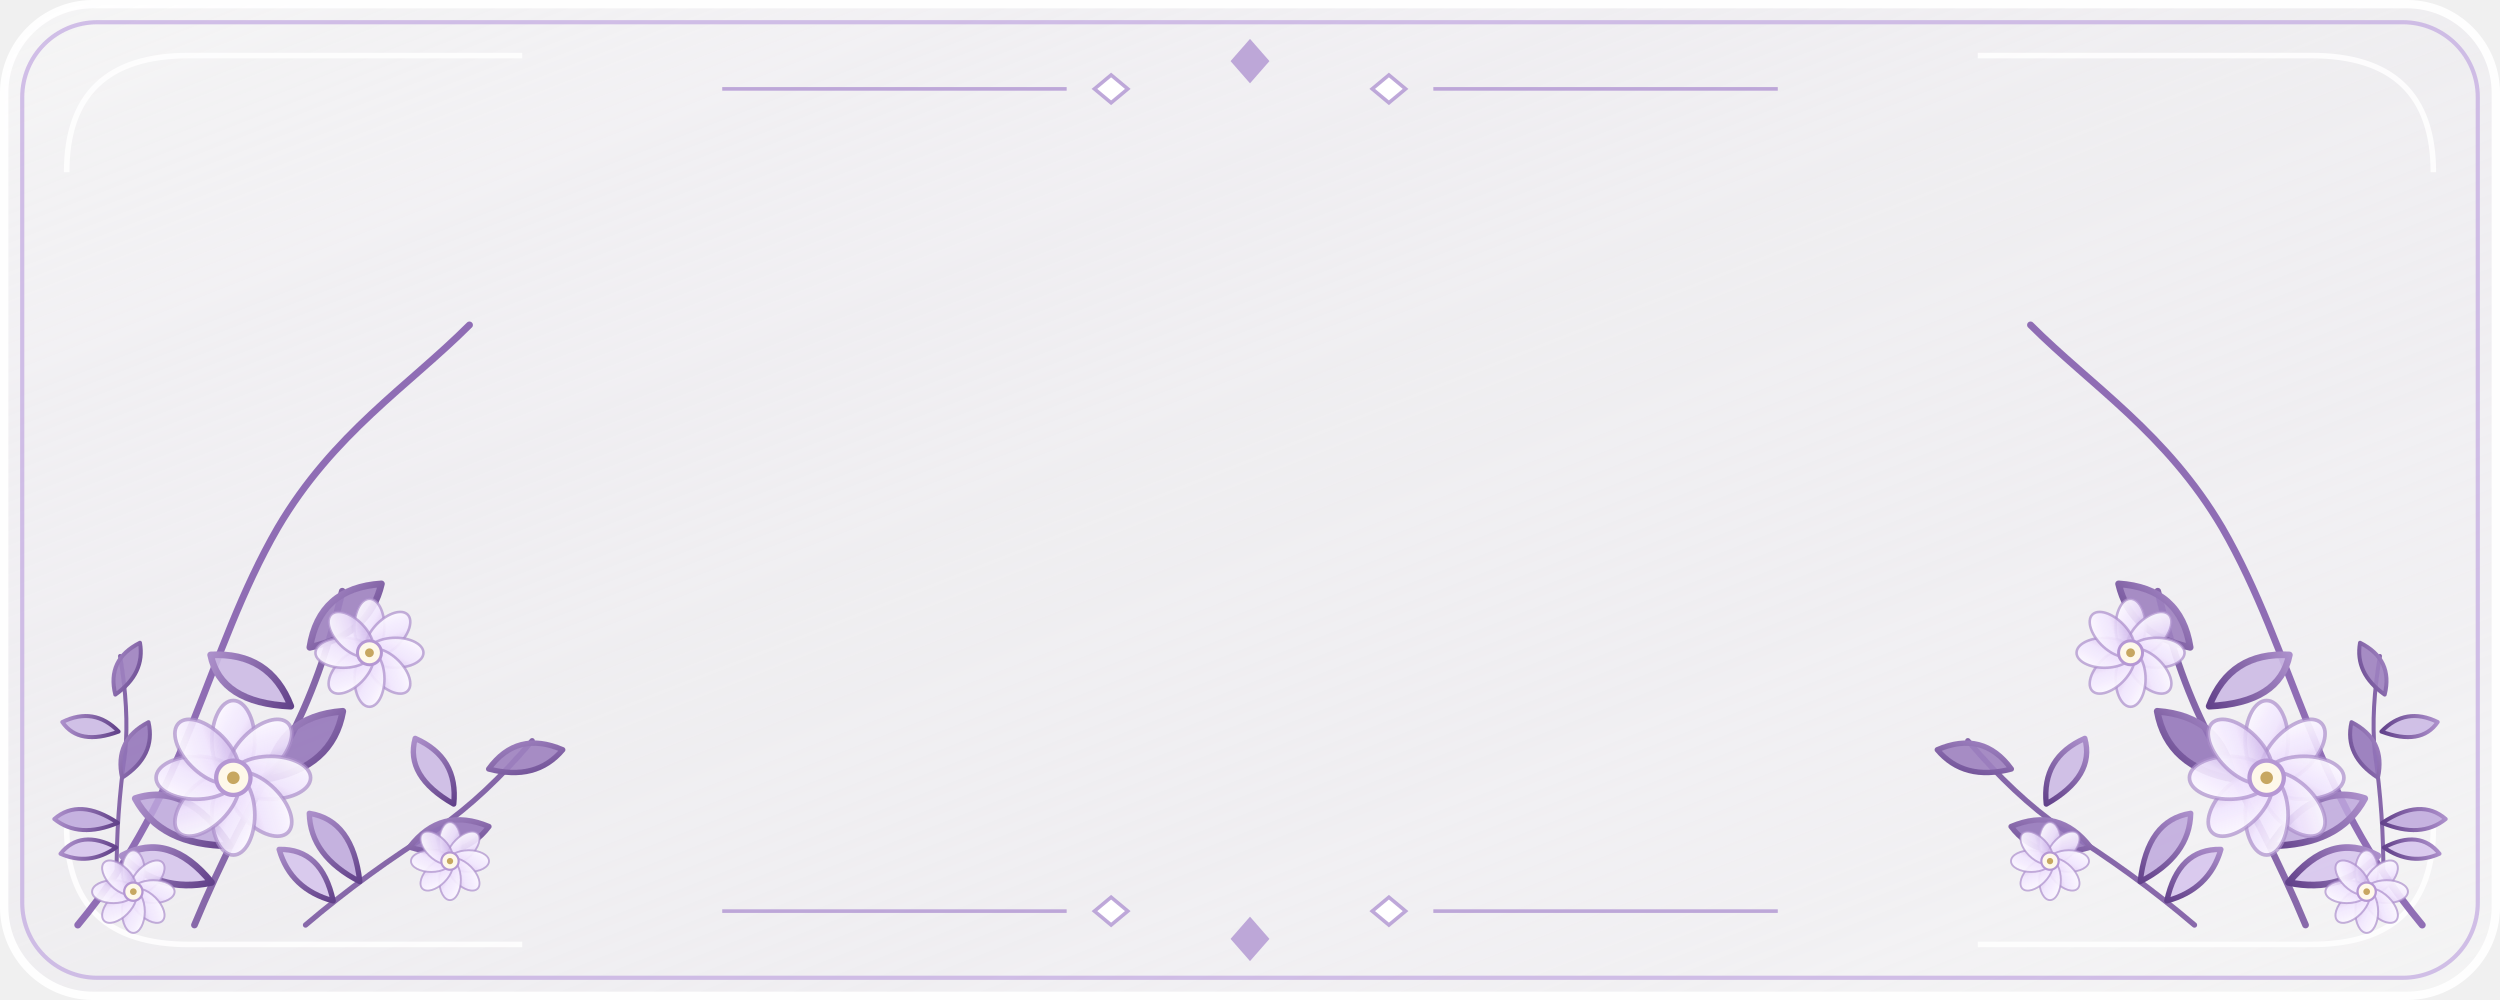
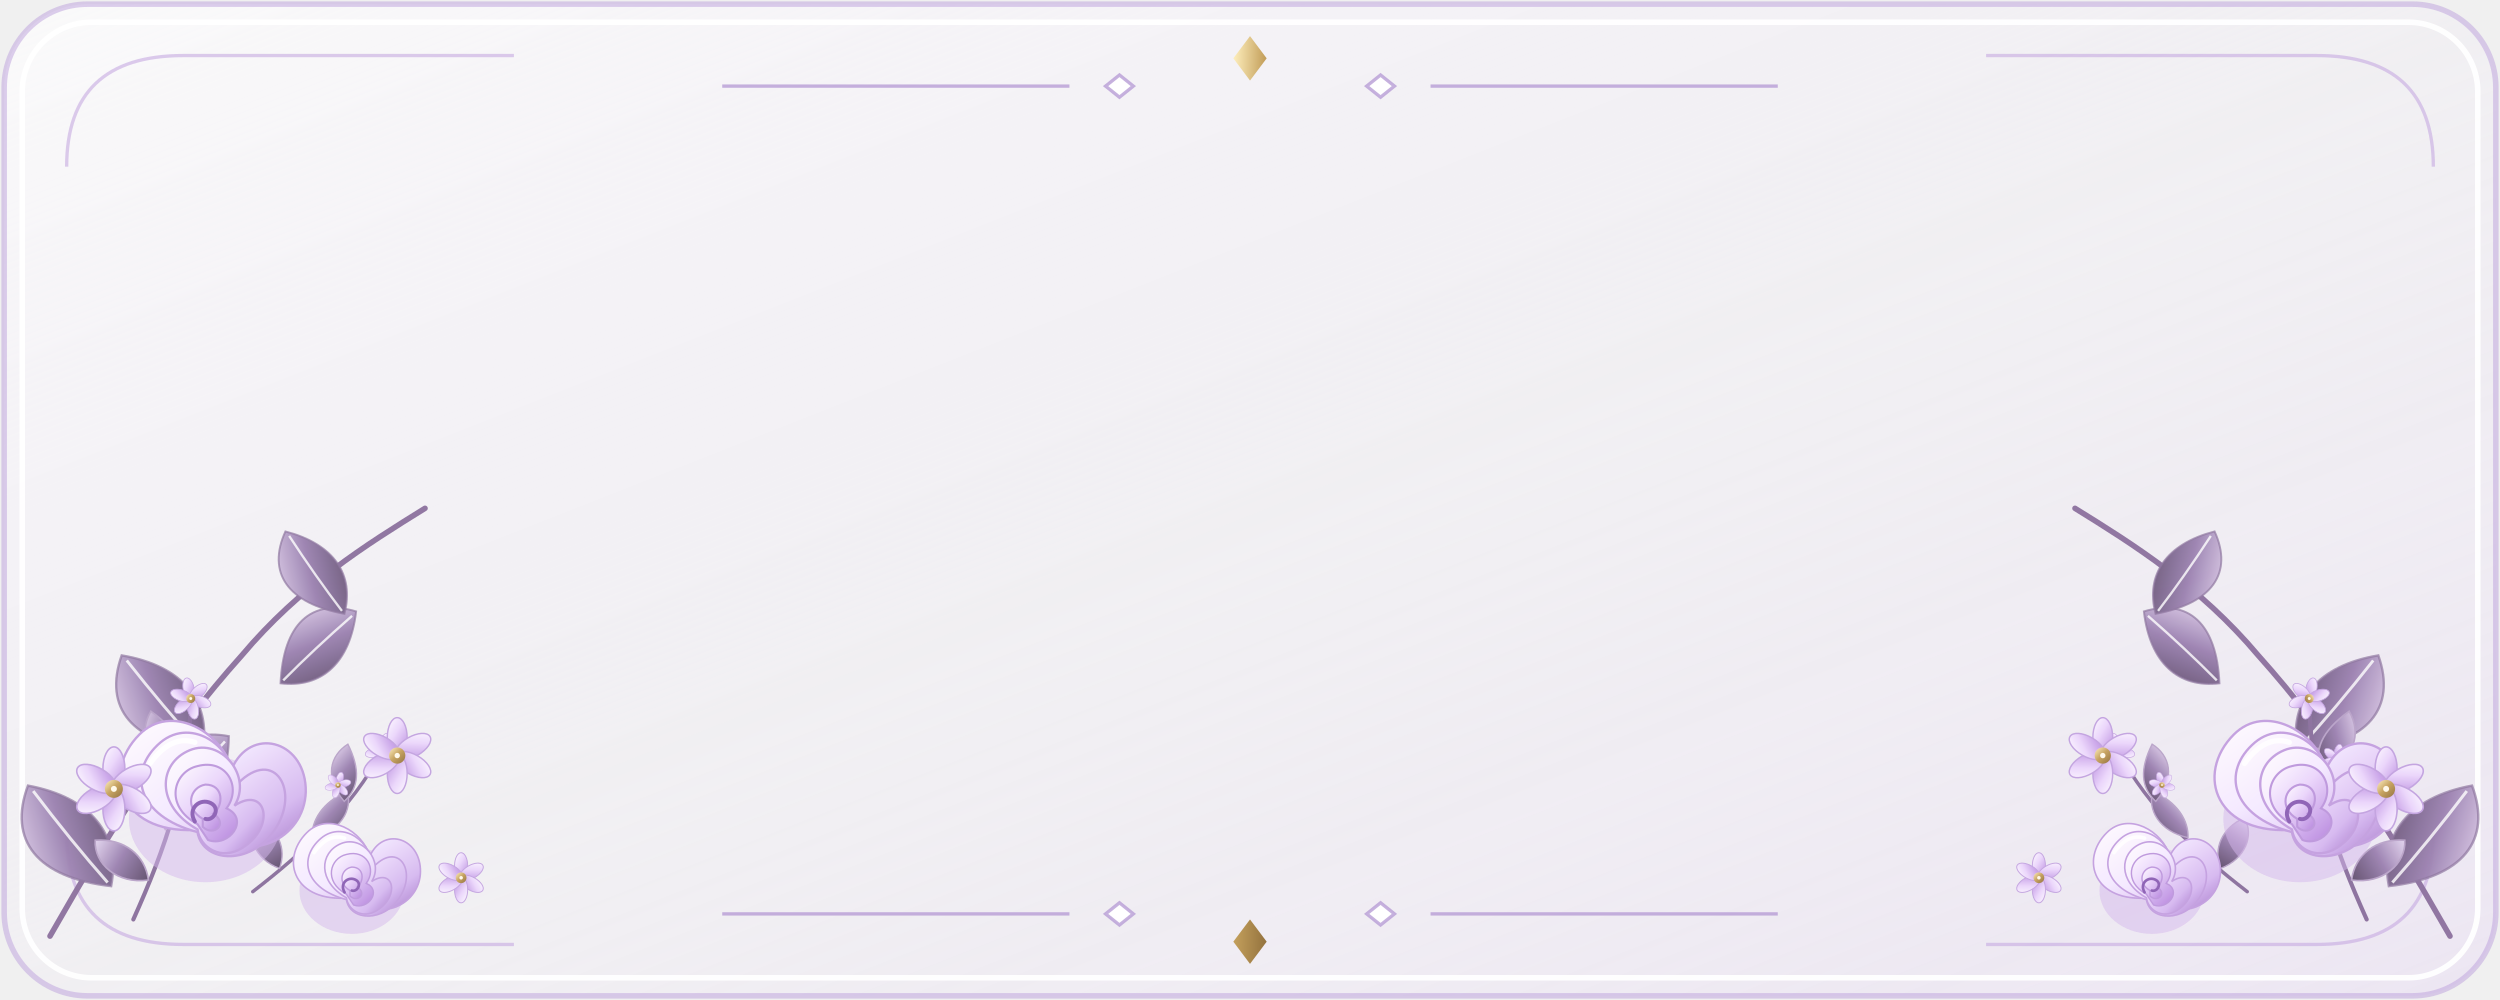
<svg xmlns="http://www.w3.org/2000/svg" viewBox="0 0 900 360" fill="none">
  <defs>
-     <linearGradient id="petal" x1="0" y1="0" x2="1" y2="1">
-       <stop stop-color="#fff" stop-opacity=".98" />
-       <stop offset=".52" stop-color="#f1e5ff" stop-opacity=".9" />
-       <stop offset="1" stop-color="#b99add" stop-opacity=".8" />
+     <linearGradient id="petalOuter" x1="0" y1="0" x2="1" y2="1">
+       <stop stop-color="#fffdfd" />
+       <stop offset=".42" stop-color="#f4e9ff" />
+       <stop offset=".78" stop-color="#d6b9f0" />
+       <stop offset="1" stop-color="#a77bc9" />
+     </linearGradient>
+     <linearGradient id="petalInner" x1="0" y1="0" x2=".8" y2="1">
+       <stop stop-color="#fffaff" />
+       <stop offset=".45" stop-color="#ead6fb" />
+       <stop offset="1" stop-color="#bd91e1" />
    </linearGradient>
    <linearGradient id="leaf" x1="0" y1="0" x2="1" y2="1">
-       <stop stop-color="#a98bc9" />
-       <stop offset="1" stop-color="#5d3b86" />
+       <stop stop-color="#e4d6ef" />
+       <stop offset=".48" stop-color="#9c83b1" />
+       <stop offset="1" stop-color="#62516e" />
    </linearGradient>
-     <linearGradient id="glass" x1="0" y1="0" x2="1" y2="1">
-       <stop stop-color="#fff" stop-opacity=".34" />
-       <stop offset=".48" stop-color="#e9dcfa" stop-opacity=".08" />
-       <stop offset="1" stop-color="#fff" stop-opacity=".3" />
+     <linearGradient id="gold" x1="0" y1="0" x2="1" y2="1">
+       <stop stop-color="#fff0bf" />
+       <stop offset=".48" stop-color="#c5a15d" />
+       <stop offset="1" stop-color="#92713d" />
    </linearGradient>
-     <g id="flower">
-       <g fill="url(#petal)" stroke="#a98bc9" stroke-opacity=".7" stroke-width="1.3">
-         <ellipse cy="-13" rx="7.5" ry="14" />
-         <ellipse cy="-13" rx="7.5" ry="14" transform="rotate(45)" />
-         <ellipse cy="-13" rx="7.5" ry="14" transform="rotate(90)" />
-         <ellipse cy="-13" rx="7.5" ry="14" transform="rotate(135)" />
-         <ellipse cy="-13" rx="7.5" ry="14" transform="rotate(180)" />
-         <ellipse cy="-13" rx="7.5" ry="14" transform="rotate(225)" />
-         <ellipse cy="-13" rx="7.5" ry="14" transform="rotate(270)" />
-         <ellipse cy="-13" rx="7.5" ry="14" transform="rotate(315)" />
+     <linearGradient id="porcelain" x1="0" y1="0" x2="1" y2="1">
+       <stop stop-color="#fff" stop-opacity=".7" />
+       <stop offset=".5" stop-color="#f6edff" stop-opacity=".16" />
+       <stop offset="1" stop-color="#e5d2f7" stop-opacity=".34" />
+     </linearGradient>
+     <g id="leafShape">
+       <path d="M0 0 C-19 -23 -17 -42 4 -52 C19 -31 17 -12 0 0Z" fill="url(#leaf)" stroke="#8d759e" stroke-opacity=".7" stroke-width="1" />
+       <path d="M0 -2 Q1 -24 4 -49" stroke="#fff" stroke-opacity=".8" stroke-width="1.2" />
+     </g>
+     <g id="rose">
+       <ellipse rx="29" ry="24" fill="#d4b6eb" opacity=".5" transform="translate(1 4)" />
+       <g fill="url(#petalOuter)" stroke="#c3a0df" stroke-width=".9">
+         <path d="M0 8 C-31 11 -39 -13 -24 -28 C-12 -40 7 -29 11 -15 C18 -31 38 -26 39 -8 C40 10 19 23 0 8Z" />
+         <path d="M-2 9 C-25 3 -29 -14 -16 -25 C-4 -35 13 -23 12 -8 C26 -24 37 -8 28 7 C19 22 0 21 -2 9Z" />
+         <path d="M-2 8 C-18 -1 -17 -17 -5 -22 C7 -27 19 -12 12 -1 C24 -9 28 7 15 15 C7 20 -1 15 -2 8Z" />
      </g>
-       <circle r="6" fill="#fff9e9" stroke="#b394d2" stroke-width="1.5" />
-       <circle r="2.2" fill="#c6a45b" />
+       <g fill="url(#petalInner)" stroke="#bd98dc" stroke-width=".8">
+         <path d="M-2 6 C-15 -1 -11 -14 -2 -16 C9 -19 15 -8 9 0 C18 4 10 15 2 12Z" />
+         <path d="M0 4 C-7 0 -5 -8 1 -9 C8 -9 8 -1 4 2 C10 6 4 11 0 7Z" />
+       </g>
+       <path d="M-3 5 C-6 0 -1 -4 3 -2 C7 0 4 5 1 4" stroke="#8d62b5" stroke-width="1.5" stroke-linecap="round" />
+       <path d="M-20 -17 Q-12 -28 -3 -25" stroke="#fff" stroke-opacity=".9" stroke-width="2" stroke-linecap="round" />
    </g>
-     <g id="sprig" stroke="url(#leaf)" stroke-width="2.2" stroke-linecap="round" stroke-linejoin="round">
-       <path d="M0 0 Q20 -26 45 -50 Q61 -67 75 -93" />
-       <path d="M18 -22 Q-4 -28 -8 -45 Q10 -46 18 -22Z" fill="#bba3da" fill-opacity=".85" />
-       <path d="M35 -40 Q57 -38 65 -55 Q44 -59 35 -40Z" fill="#8f70b7" fill-opacity=".88" />
-       <path d="M49 -61 Q27 -68 28 -84 Q47 -80 49 -61Z" fill="#cbb9e4" fill-opacity=".9" />
-       <path d="M60 -78 Q80 -77 88 -92 Q68 -96 60 -78Z" fill="#9a7cbe" fill-opacity=".9" />
-       <path d="M9 -12 Q-9 -13 -17 -28 Q0 -32 9 -12Z" fill="#d9c9ed" />
+     <g id="smallBloom">
+       <g fill="url(#petalInner)" stroke="#c2a3df" stroke-width=".8">
+         <ellipse cy="-10" rx="5.5" ry="11" transform="rotate(0)" />
+         <ellipse cy="-10" rx="5.5" ry="11" transform="rotate(60)" />
+         <ellipse cy="-10" rx="5.5" ry="11" transform="rotate(120)" />
+         <ellipse cy="-10" rx="5.5" ry="11" transform="rotate(180)" />
+         <ellipse cy="-10" rx="5.5" ry="11" transform="rotate(240)" />
+         <ellipse cy="-10" rx="5.5" ry="11" transform="rotate(300)" />
+       </g>
+       <circle r="4.5" fill="url(#gold)" />
+       <circle r="1.5" fill="#fff9e9" />
+     </g>
+     <g id="spray">
+       <path d="M0 0 C22 -30 41 -61 49 -98" stroke="#8b719d" stroke-width="2" stroke-linecap="round" />
+       <path d="M11 -17 C-4 -18 -13 -30 -10 -41 C4 -39 12 -29 11 -17Z" fill="url(#leaf)" stroke="#b9a4c8" stroke-width=".8" />
+       <path d="M24 -39 C39 -47 42 -61 36 -70 C24 -60 21 -48 24 -39Z" fill="url(#leaf)" stroke="#b9a4c8" stroke-width=".8" />
+       <path d="M36 -64 C21 -74 21 -87 29 -96 C40 -84 42 -74 36 -64Z" fill="url(#leaf)" stroke="#b9a4c8" stroke-width=".8" />
+       <use href="#smallBloom" transform="translate(49 -98) scale(.48)" />
+       <use href="#smallBloom" transform="translate(30 -72) scale(.36)" />
    </g>
  </defs>
-   <rect x="1.5" y="1.5" width="897" height="357" rx="32" fill="url(#glass)" stroke="#fff" stroke-opacity=".95" stroke-width="3" />
-   <rect x="8" y="8" width="884" height="344" rx="27" stroke="#bda2df" stroke-opacity=".65" stroke-width="1.5" />
-   <path d="M24 62 Q24 20 68 20 H188 M712 20 H832 Q876 20 876 62 M24 298 Q24 340 68 340 H188 M712 340 H832 Q876 340 876 298" stroke="#fff" stroke-opacity=".85" stroke-width="2" />
-   <g opacity=".96">
-     <path d="M28 333 C68 285 74 235 100 190 C120 156 147 139 169 117" stroke="#8b68b2" stroke-width="2.5" stroke-linecap="round" />
-     <use href="#sprig" transform="translate(70 333) rotate(-15) scale(1.1)" />
-     <use href="#sprig" transform="translate(110 333) rotate(12) scale(.88)" />
-     <use href="#sprig" transform="translate(42 315) rotate(-38) scale(.66)" />
-     <use href="#flower" transform="translate(84 280) scale(1.03)" />
-     <use href="#flower" transform="translate(133 235) scale(.72)" />
-     <use href="#flower" transform="translate(48 321) scale(.55)" />
-     <use href="#flower" transform="translate(162 310) scale(.52)" />
-     <path d="M872 333 C832 285 826 235 800 190 C780 156 753 139 731 117" stroke="#8b68b2" stroke-width="2.5" stroke-linecap="round" />
-     <use href="#sprig" transform="translate(830 333) scale(-1.1 1.1) rotate(-15)" />
-     <use href="#sprig" transform="translate(790 333) scale(-.88 .88) rotate(12)" />
-     <use href="#sprig" transform="translate(858 315) scale(-.66 .66) rotate(-38)" />
-     <use href="#flower" transform="translate(816 280) scale(1.03)" />
-     <use href="#flower" transform="translate(767 235) scale(.72)" />
-     <use href="#flower" transform="translate(852 321) scale(.55)" />
-     <use href="#flower" transform="translate(738 310) scale(.52)" />
+   <rect x="1.5" y="1.5" width="897" height="357" rx="30" fill="url(#porcelain)" stroke="#bda0dc" stroke-opacity=".5" stroke-width="2" />
+   <rect x="8" y="8" width="884" height="344" rx="25" stroke="#fff" stroke-opacity=".96" stroke-width="2" />
+   <path d="M24 60 Q24 20 66 20 H185 M715 20 H834 Q876 20 876 60 M24 300 Q24 340 66 340 H185 M715 340 H834 Q876 340 876 300" stroke="#c4a7e0" stroke-opacity=".58" stroke-width="1.2" />
+   <g opacity=".97">
+     <path d="M18 337 C42 295 61 265 87 236 C108 211 132 196 153 183" stroke="#8e739f" stroke-width="2" stroke-linecap="round" />
+     <use href="#leafShape" transform="translate(40 319) rotate(-44) scale(.9)" />
+     <use href="#leafShape" transform="translate(56 296) rotate(36) scale(.78)" />
+     <use href="#leafShape" transform="translate(73 270) rotate(-45) scale(.86)" />
+     <use href="#leafShape" transform="translate(101 246) rotate(42) scale(.72)" />
+     <use href="#leafShape" transform="translate(124 221) rotate(-40) scale(.7)" />
+     <use href="#spray" transform="translate(48 331) rotate(-12) scale(.75)" />
+     <use href="#spray" transform="translate(91 321) rotate(16) scale(.63)" />
+     <use href="#rose" transform="translate(73 291) scale(.95)" />
+     <use href="#rose" transform="translate(126 318) scale(.65)" />
+     <use href="#smallBloom" transform="translate(41 284) scale(.72)" />
+     <use href="#smallBloom" transform="translate(143 272) scale(.65)" />
+     <use href="#smallBloom" transform="translate(166 316) scale(.43)" />
+     <path d="M882 337 C858 295 839 265 813 236 C792 211 768 196 747 183" stroke="#8e739f" stroke-width="2" stroke-linecap="round" />
+     <use href="#leafShape" transform="translate(860 319) scale(-.9 .9) rotate(-44)" />
+     <use href="#leafShape" transform="translate(844 296) scale(-.78 .78) rotate(36)" />
+     <use href="#leafShape" transform="translate(827 270) scale(-.86 .86) rotate(-45)" />
+     <use href="#leafShape" transform="translate(799 246) scale(-.72 .72) rotate(42)" />
+     <use href="#leafShape" transform="translate(776 221) scale(-.7 .7) rotate(-40)" />
+     <use href="#spray" transform="translate(852 331) scale(-.75 .75) rotate(-12)" />
+     <use href="#spray" transform="translate(809 321) scale(-.63 .63) rotate(16)" />
+     <use href="#rose" transform="translate(827 291) scale(.95)" />
+     <use href="#rose" transform="translate(774 318) scale(.65)" />
+     <use href="#smallBloom" transform="translate(859 284) scale(.72)" />
+     <use href="#smallBloom" transform="translate(757 272) scale(.65)" />
+     <use href="#smallBloom" transform="translate(734 316) scale(.43)" />
  </g>
-   <g stroke="#b49ad4" stroke-width="1.3" stroke-opacity=".85">
-     <path d="M260 32 H384 M516 32 H640" />
-     <path d="M260 328 H384 M516 328 H640" />
-     <path d="M394 32 l6 -5 6 5 -6 5Z M494 32 l6 -5 6 5 -6 5Z M394 328 l6 -5 6 5 -6 5Z M494 328 l6 -5 6 5 -6 5Z" fill="#fff" />
+   <g stroke="#b69bd5" stroke-opacity=".78" stroke-width="1.2">
+     <path d="M260 31 H385 M515 31 H640 M260 329 H385 M515 329 H640" />
+     <path d="M398 31 l5 -4 5 4 -5 4Z M492 31 l5 -4 5 4 -5 4Z M398 329 l5 -4 5 4 -5 4Z M492 329 l5 -4 5 4 -5 4Z" fill="#fff" />
  </g>
-   <g fill="#b49ad4" fill-opacity=".85">
-     <path d="M450 14 l7 8 -7 8 -7 -8Z" />
-     <path d="M450 330 l7 8 -7 8 -7 -8Z" />
-   </g>
+   <path d="M450 13 l6 8 -6 8 -6 -8Z M450 331 l6 8 -6 8 -6 -8Z" fill="url(#gold)" />
</svg>
